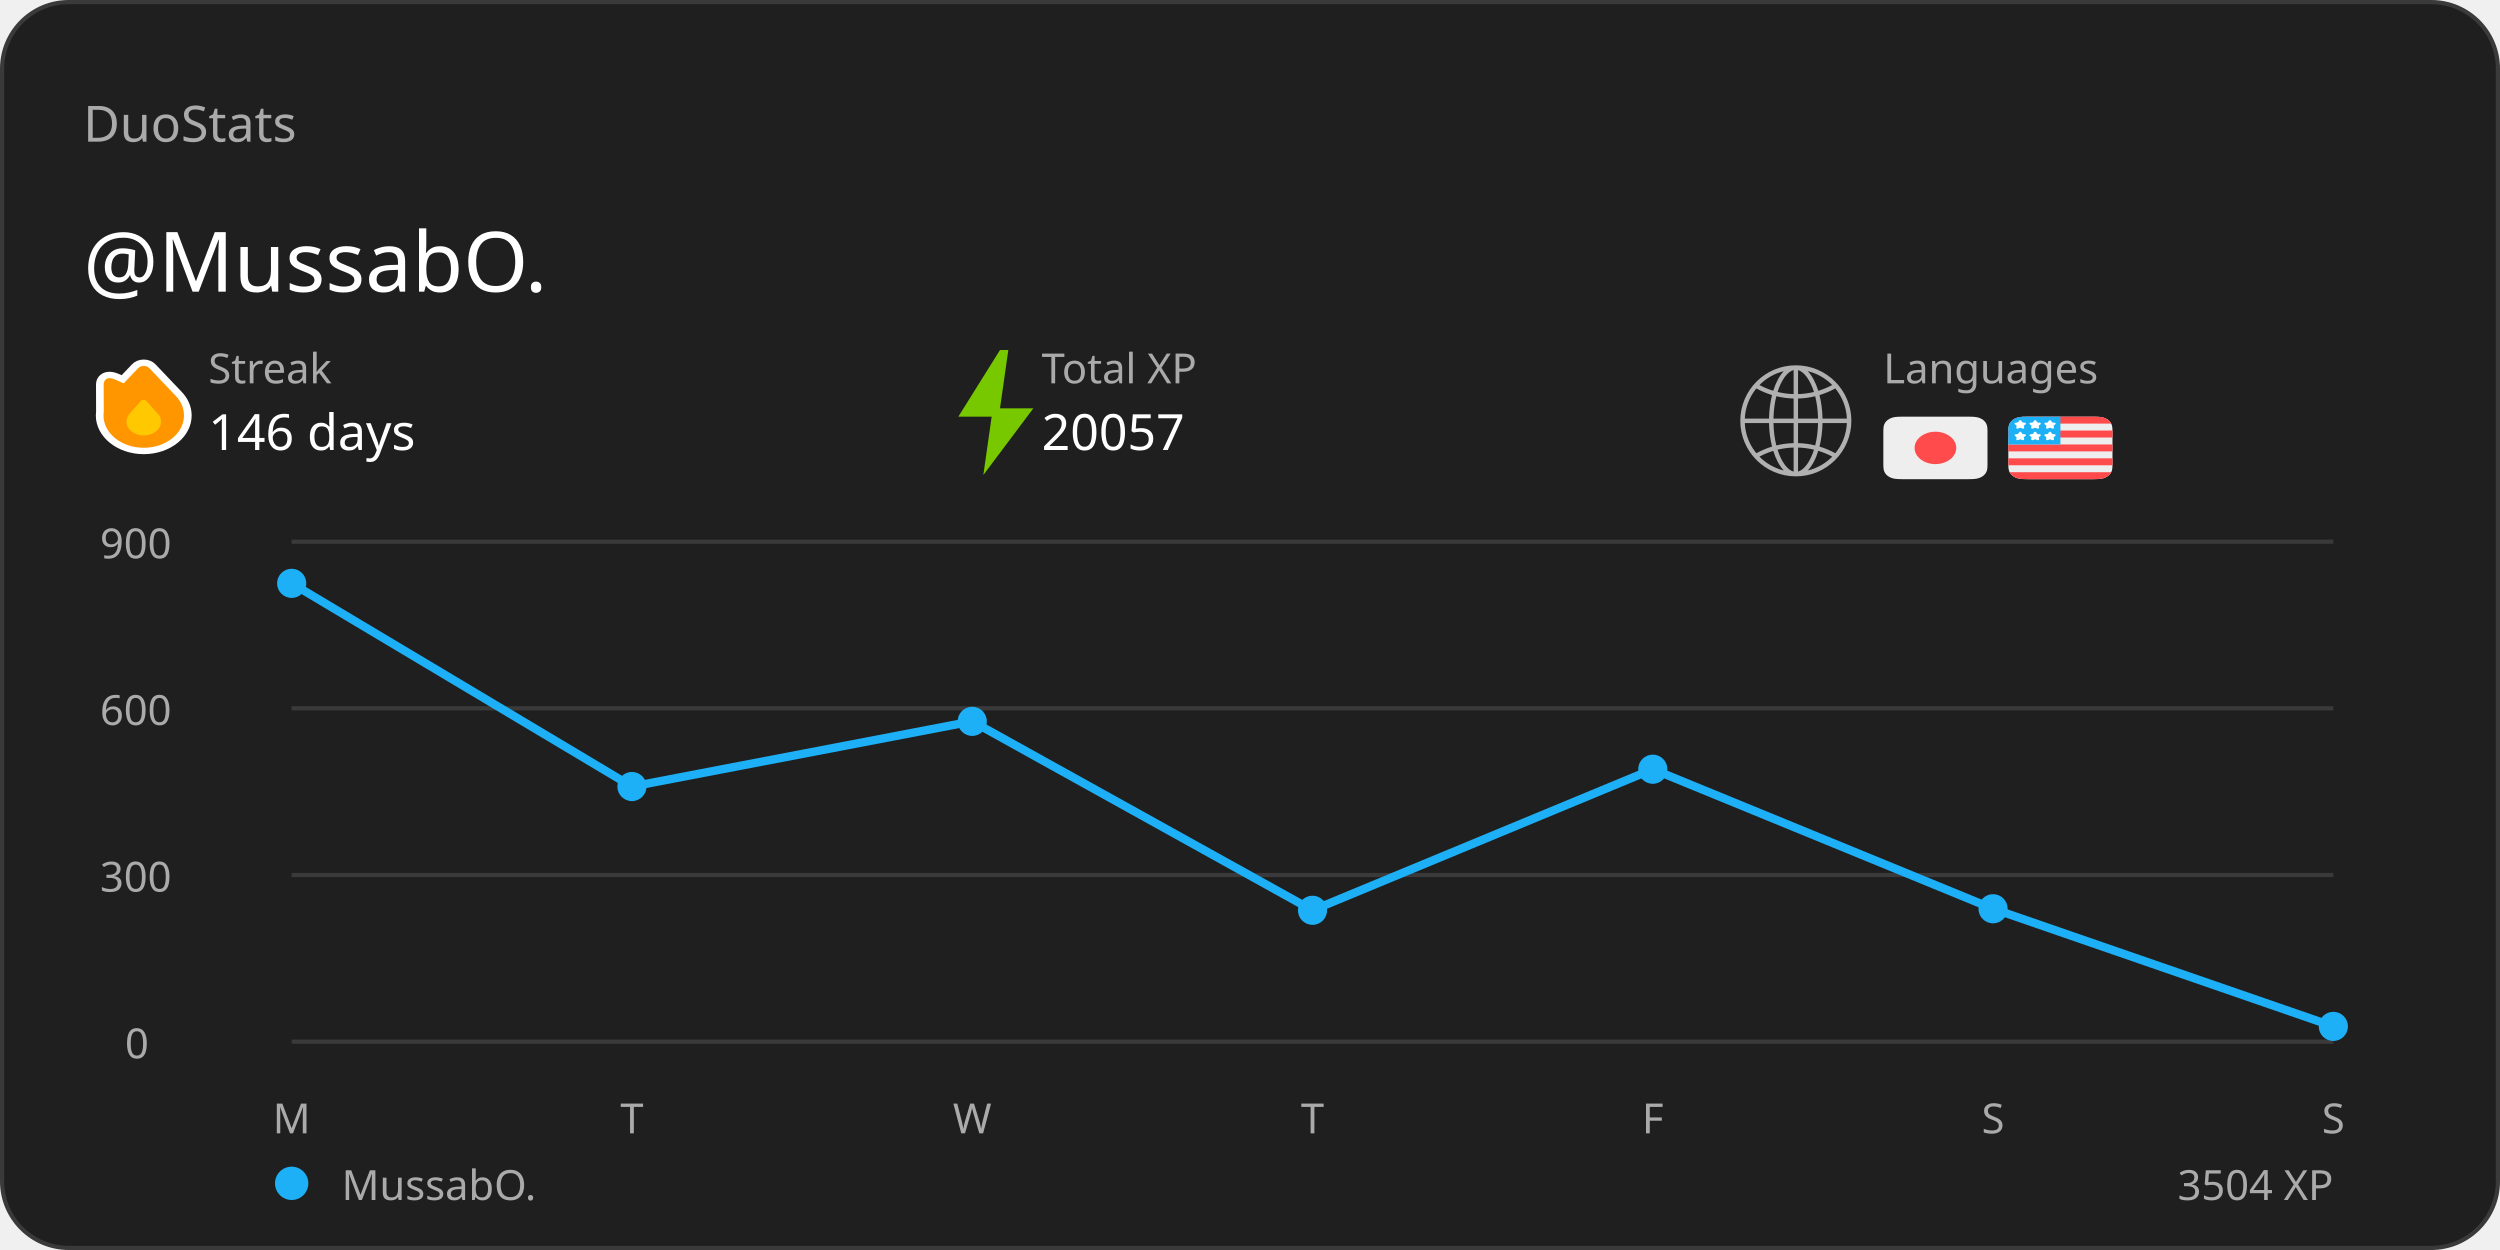
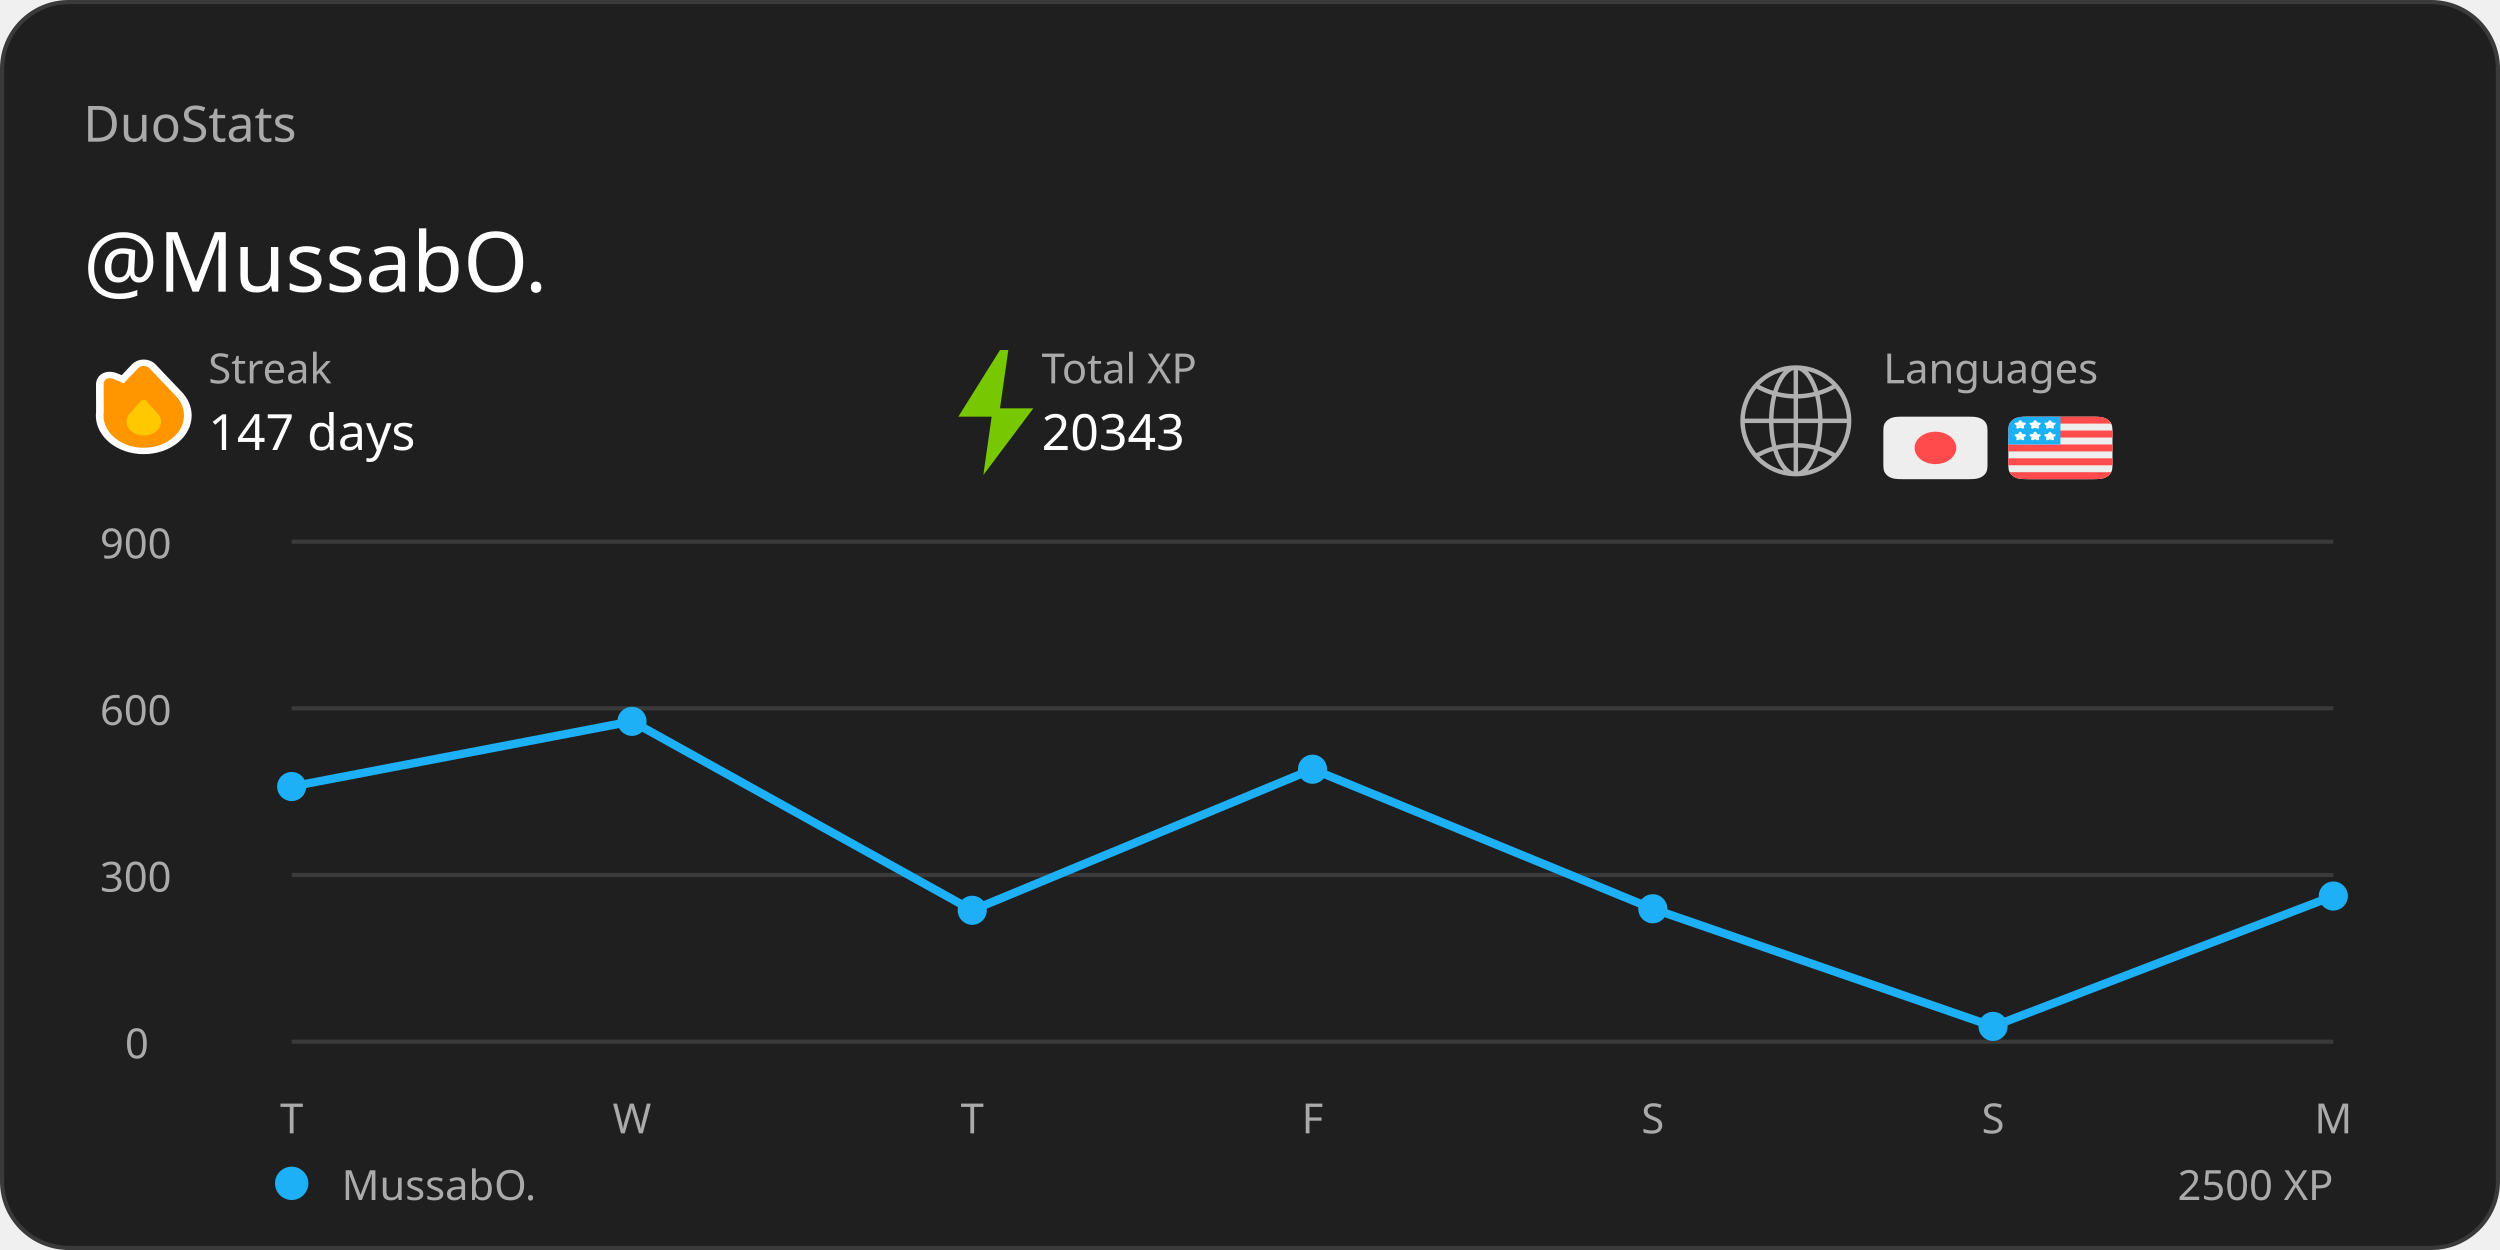
<svg xmlns="http://www.w3.org/2000/svg" width="600" height="300" viewBox="0 0 600 300">
  <rect x="0.5" y="0.5" width="599" height="299" rx="16" fill="#1F1F1F" stroke="#3A3A3A" />
  <text x="20" y="34" fill="#AAAAAA" font-size="12" font-family="DIN Round Pro, system-ui, sans-serif">DuoStats</text>
  <text x="20" y="70" fill="#FFFFFF" font-size="20" font-family="DIN Round Pro, system-ui, sans-serif">@MussabO.</text>
  <g transform="translate(23, 86) scale(0.92, 0.7666667)">
    <g id="Page-1" stroke="none" stroke-width="1" fill="none" fill-rule="evenodd">
      <g id="streak" transform="translate(1, 1)" fill-rule="nonzero">
        <g id="Group" fill="#FF9600" stroke="#FFFFFF" stroke-width="2">
          <path d="M0.068,15.675 L0.044,7.216 C0.039,5.334 1.25,3.942 3.056,4.246 C3.413,4.306 3.998,4.491 4.306,4.656 L5.997,5.561 L9.247,1.464 C9.793,0.776 10.622,0.376 11.5,0.376 C12.378,0.376 13.207,0.776 13.753,1.464 L20.523,10 C22.123,11.939 22.999,14.375 23,16.889 C23,23.034 17.843,28 11.5,28 C5.157,28 0,23.034 0,16.889 C0,16.481 0.023,16.076 0.068,15.675 Z" id="Path" />
        </g>
        <g id="Group" transform="translate(7, 11)" fill="#FFC800">
          <path d="M1.012,5.077 C1.026,5.04 1.046,5.005 1.069,4.973 L3.719,1.364 C3.893,1.127 4.17,0.987 4.464,0.987 C4.758,0.987 5.035,1.127 5.209,1.364 L7.732,4.8 C8.541,5.595 8.998,6.681 9,7.815 C9,10.208 6.985,12.148 4.5,12.148 C2.015,12.148 0,10.208 0,7.815 C0,6.776 0.38,5.823 1.012,5.077 L1.012,5.077 Z" id="Path" />
        </g>
      </g>
    </g>
  </g>
  <text x="50" y="92" fill="#AAAAAA" font-size="10" font-family="DIN Round Pro, system-ui, sans-serif">Streak</text>
-   <text x="50" y="108" fill="#FFFFFF" font-size="12" font-family="DIN Round Pro, system-ui, sans-serif">146 days</text>
+   <text x="50" y="108" fill="#FFFFFF" font-size="12" font-family="DIN Round Pro, system-ui, sans-serif">147 days</text>
  <path d="M240 84 230 100h8l-2 14 12-16h-8l2-14z" fill="#78C800" />
  <text x="250" y="92" fill="#AAAAAA" font-size="10" font-family="DIN Round Pro, system-ui, sans-serif">Total XP</text>
-   <text x="250" y="108" fill="#FFFFFF" font-size="12" font-family="DIN Round Pro, system-ui, sans-serif">20057</text>
+   <text x="250" y="108" fill="#FFFFFF" font-size="12" font-family="DIN Round Pro, system-ui, sans-serif">20343</text>
  <g transform="translate(415, 85) scale(1.0, 1.0)">
    <g id="SVGRepo_bgCarrier" stroke-width="0" />
    <g id="SVGRepo_tracerCarrier" stroke-linecap="round" stroke-linejoin="round" />
    <g id="SVGRepo_iconCarrier">
      <g id="icomoon-ignore"> </g>
      <path d="M16 2.672c-0.004 0-0.007 0-0.011 0-0.002 0-0.003 0-0.005 0-0.005 0-0.010 0.001-0.016 0.001-7.347 0.017-13.296 5.977-13.296 13.327 0 7.348 5.949 13.309 13.296 13.327 0.005 0 0.010 0.001 0.016 0.001 0.002 0 0.004 0 0.005 0 0.004 0 0.008 0 0.011 0 7.36 0 13.328-5.968 13.328-13.328s-5.968-13.328-13.328-13.328zM16.533 10.648c1.413-0.039 2.788-0.225 4.112-0.548 0.399 1.571 0.647 3.382 0.686 5.367h-4.798v-4.819zM16.533 9.582v-5.759c1.437 0.398 2.893 2.314 3.821 5.252-1.231 0.297-2.509 0.47-3.821 0.507zM15.467 3.81v5.772c-1.323-0.037-2.611-0.213-3.852-0.515 0.936-2.956 2.405-4.879 3.852-5.256zM15.467 10.647v4.82h-4.831c0.039-1.988 0.287-3.801 0.687-5.373 1.334 0.326 2.72 0.515 4.144 0.553zM9.563 15.467h-5.811c0.118-2.741 1.139-5.252 2.773-7.241 1.187 0.654 2.446 1.189 3.766 1.589-0.431 1.7-0.689 3.617-0.728 5.652zM9.563 16.533c0.039 2.034 0.297 3.951 0.728 5.651-1.319 0.401-2.579 0.936-3.766 1.59-1.635-1.989-2.656-4.5-2.773-7.241h5.811zM10.636 16.533h4.831v4.814c-1.424 0.038-2.81 0.228-4.145 0.555-0.399-1.571-0.647-3.383-0.686-5.369zM15.467 22.412v5.778c-1.448-0.378-2.919-2.303-3.854-5.263 1.241-0.302 2.53-0.478 3.854-0.515zM16.533 28.178v-5.765c1.313 0.038 2.591 0.211 3.822 0.508-0.928 2.941-2.384 4.86-3.822 5.257zM16.533 21.347v-4.814h4.798c-0.039 1.983-0.286 3.791-0.684 5.361-1.325-0.323-2.7-0.51-4.113-0.548zM22.404 16.533h5.845c-0.118 2.741-1.138 5.251-2.773 7.24-1.197-0.658-2.467-1.197-3.797-1.599 0.43-1.698 0.687-3.611 0.726-5.64zM22.404 15.467c-0.039-2.033-0.297-3.946-0.727-5.646 1.33-0.402 2.599-0.94 3.795-1.598 1.636 1.989 2.658 4.501 2.776 7.244h-5.845zM24.738 7.409c-1.061 0.564-2.18 1.031-3.35 1.385-0.623-2.005-1.498-3.642-2.533-4.717 2.27 0.545 4.297 1.719 5.883 3.332zM13.103 4.087c-1.029 1.073-1.9 2.702-2.521 4.697-1.158-0.353-2.268-0.815-3.319-1.375 1.575-1.602 3.587-2.774 5.84-3.322zM7.259 24.587c1.052-0.561 2.163-1.024 3.322-1.377 0.621 1.997 1.492 3.629 2.522 4.702-2.255-0.549-4.268-1.721-5.844-3.326zM18.855 27.922c1.036-1.075 1.911-2.712 2.535-4.721 1.17 0.355 2.29 0.82 3.351 1.387-1.586 1.614-3.614 2.791-5.886 3.334z" fill="#b0b0b0"> </path>
    </g>
  </g>
  <text x="452" y="92" fill="#AAAAAA" font-size="10" font-family="DIN Round Pro, system-ui, sans-serif">Languages</text>
  <g transform="translate(452, 100) scale(0.3571429, 0.2777778)">
    <g clip-path="url(#clip0_129_1008)">
      <path fill-rule="evenodd" clip-rule="evenodd" d="M12.563 0H57.437C61.805 0 63.389 0.455 64.987 1.309C66.584 2.163 67.837 3.416 68.691 5.013C69.545 6.61 70 8.195 70 12.563V41.437C70 45.805 69.545 47.389 68.691 48.986C67.837 50.584 66.584 51.837 64.987 52.691C63.389 53.545 61.805 54 57.437 54H12.563C8.195 54 6.61 53.545 5.013 52.691C3.416 51.837 2.163 50.584 1.309 48.986C0.455 47.389 0 45.805 0 41.437V12.563C0 8.195 0.455 6.61 1.309 5.013C2.163 3.416 3.416 2.163 5.013 1.309C6.61 0.455 8.195 0 12.563 0Z" fill="#EEEEEE" />
      <path d="M35 41C42.732 41 49 34.732 49 27C49 19.268 42.732 13 35 13C27.268 13 21 19.268 21 27C21 34.732 27.268 41 35 41Z" fill="#FF4B4B" />
    </g>
    <defs>
      <clipPath id="clip0_129_1008">
        <rect width="70" height="54" fill="white" />
      </clipPath>
    </defs>
  </g>
  <g transform="translate(482, 100) scale(0.3571429, 0.2777778)">
    <g clip-path="url(#clip0_129_593)">
      <path fill-rule="evenodd" clip-rule="evenodd" d="M12.563 0H57.437C61.805 0 63.389 0.455 64.987 1.309C66.584 2.163 67.837 3.416 68.691 5.013C69.545 6.61 70 8.195 70 12.563V41.437C70 45.805 69.545 47.389 68.691 48.986C67.837 50.584 66.584 51.837 64.987 52.691C63.389 53.545 61.805 54 57.437 54H12.563C8.195 54 6.61 53.545 5.013 52.691C3.416 51.837 2.163 50.584 1.309 48.986C0.455 47.389 0 45.805 0 41.437V12.563C0 8.195 0.455 6.61 1.309 5.013C2.163 3.416 3.416 2.163 5.013 1.309C6.61 0.455 8.195 0 12.563 0Z" fill="#EEEEEE" />
      <path fill-rule="evenodd" clip-rule="evenodd" d="M12.563 0H57.437C61.805 0 63.389 0.455 64.987 1.309C66.584 2.163 67.837 3.416 68.691 5.013C68.863 5.335 69.019 5.656 69.158 6H0.842C0.981 5.656 1.137 5.335 1.309 5.013C2.163 3.416 3.416 2.163 5.013 1.309C6.61 0.455 8.195 0 12.563 0Z" fill="#FF4B4B" />
      <path fill-rule="evenodd" clip-rule="evenodd" d="M69.997 12C69.999 12.182 70 12.37 70 12.563V18H0V12.563C0 12.37 0.001 12.182 0.003 12H69.997Z" fill="#FF4B4B" />
      <path fill-rule="evenodd" clip-rule="evenodd" d="M70 24V30H0V24H70Z" fill="#FF4B4B" />
      <path fill-rule="evenodd" clip-rule="evenodd" d="M70 41.437C70 41.63 69.999 41.818 69.997 42H0.003C0.001 41.818 0 41.63 0 41.437V36H70V41.437Z" fill="#FF4B4B" />
      <path fill-rule="evenodd" clip-rule="evenodd" d="M69.158 48C69.019 48.344 68.863 48.665 68.691 48.986C67.837 50.584 66.584 51.837 64.987 52.691C63.389 53.545 61.805 54 57.437 54H12.563C8.195 54 6.61 53.545 5.013 52.691C3.416 51.837 2.163 50.584 1.309 48.986C1.137 48.665 0.981 48.344 0.842 48H69.158Z" fill="#FF4B4B" />
      <path fill-rule="evenodd" clip-rule="evenodd" d="M12.563 0H35V24H0V12.563C0 8.195 0.455 6.61 1.309 5.013C2.163 3.416 3.416 2.163 5.013 1.309C6.61 0.455 8.195 0 12.563 0Z" fill="#1CB0F6" />
      <path d="M27.806 9.602L26.531 10.273C26.13 10.483 25.635 10.329 25.424 9.929C25.341 9.769 25.312 9.586 25.342 9.409L25.586 7.988C25.609 7.853 25.564 7.715 25.466 7.62L24.434 6.614C24.11 6.298 24.103 5.779 24.419 5.455C24.545 5.326 24.71 5.242 24.888 5.216L26.314 5.009C26.45 4.989 26.567 4.904 26.628 4.781L27.266 3.489C27.466 3.083 27.957 2.916 28.363 3.117C28.525 3.196 28.655 3.327 28.735 3.489L29.373 4.781C29.434 4.904 29.551 4.989 29.687 5.009L31.113 5.216C31.561 5.281 31.871 5.697 31.806 6.145C31.78 6.323 31.696 6.488 31.567 6.614L30.535 7.62C30.437 7.715 30.392 7.853 30.415 7.988L30.659 9.409C30.735 9.855 30.436 10.278 29.99 10.355C29.812 10.385 29.629 10.356 29.47 10.273L28.194 9.602C28.073 9.538 27.928 9.538 27.806 9.602Z" fill="white" />
      <path d="M27.806 19.602L26.531 20.273C26.13 20.483 25.635 20.329 25.424 19.929C25.341 19.769 25.312 19.587 25.342 19.409L25.586 17.988C25.609 17.853 25.564 17.715 25.466 17.62L24.434 16.614C24.11 16.298 24.103 15.779 24.419 15.455C24.545 15.326 24.71 15.242 24.888 15.216L26.314 15.009C26.45 14.989 26.567 14.904 26.628 14.781L27.266 13.489C27.466 13.083 27.957 12.916 28.363 13.117C28.525 13.196 28.655 13.327 28.735 13.489L29.373 14.781C29.434 14.904 29.551 14.989 29.687 15.009L31.113 15.216C31.561 15.281 31.871 15.697 31.806 16.145C31.78 16.323 31.696 16.488 31.567 16.614L30.535 17.62C30.437 17.715 30.392 17.853 30.415 17.988L30.659 19.409C30.735 19.855 30.436 20.278 29.99 20.355C29.812 20.385 29.629 20.356 29.47 20.273L28.194 19.602C28.073 19.538 27.928 19.538 27.806 19.602Z" fill="white" />
      <path d="M17.806 9.602L16.531 10.273C16.13 10.483 15.635 10.329 15.425 9.929C15.341 9.769 15.312 9.586 15.342 9.409L15.586 7.988C15.609 7.853 15.564 7.715 15.466 7.62L14.434 6.614C14.11 6.298 14.103 5.779 14.419 5.455C14.545 5.326 14.71 5.242 14.888 5.216L16.314 5.009C16.45 4.989 16.567 4.904 16.628 4.781L17.266 3.489C17.466 3.083 17.957 2.916 18.363 3.117C18.525 3.196 18.655 3.327 18.735 3.489L19.373 4.781C19.434 4.904 19.551 4.989 19.687 5.009L21.113 5.216C21.561 5.281 21.871 5.697 21.806 6.145C21.78 6.323 21.696 6.488 21.567 6.614L20.535 7.62C20.437 7.715 20.392 7.853 20.415 7.988L20.659 9.409C20.735 9.855 20.436 10.278 19.99 10.355C19.812 10.385 19.629 10.356 19.47 10.273L18.194 9.602C18.073 9.538 17.928 9.538 17.806 9.602Z" fill="white" />
      <path d="M17.806 19.602L16.531 20.273C16.13 20.483 15.635 20.329 15.425 19.929C15.341 19.769 15.312 19.587 15.342 19.409L15.586 17.988C15.609 17.853 15.564 17.715 15.466 17.62L14.434 16.614C14.11 16.298 14.103 15.779 14.419 15.455C14.545 15.326 14.71 15.242 14.888 15.216L16.314 15.009C16.45 14.989 16.567 14.904 16.628 14.781L17.266 13.489C17.466 13.083 17.957 12.916 18.363 13.117C18.525 13.196 18.655 13.327 18.735 13.489L19.373 14.781C19.434 14.904 19.551 14.989 19.687 15.009L21.113 15.216C21.561 15.281 21.871 15.697 21.806 16.145C21.78 16.323 21.696 16.488 21.567 16.614L20.535 17.62C20.437 17.715 20.392 17.853 20.415 17.988L20.659 19.409C20.735 19.855 20.436 20.278 19.99 20.355C19.812 20.385 19.629 20.356 19.47 20.273L18.194 19.602C18.073 19.538 17.928 19.538 17.806 19.602Z" fill="white" />
      <path d="M7.807 9.602L6.531 10.273C6.13 10.483 5.635 10.329 5.424 9.929C5.341 9.769 5.312 9.586 5.342 9.409L5.586 7.988C5.609 7.853 5.564 7.715 5.466 7.62L4.434 6.614C4.11 6.298 4.103 5.779 4.419 5.455C4.545 5.326 4.71 5.242 4.888 5.216L6.314 5.009C6.45 4.989 6.567 4.904 6.628 4.781L7.266 3.489C7.466 3.083 7.957 2.916 8.363 3.117C8.525 3.196 8.655 3.327 8.735 3.489L9.373 4.781C9.434 4.904 9.551 4.989 9.687 5.009L11.113 5.216C11.561 5.281 11.871 5.697 11.806 6.145C11.78 6.323 11.696 6.488 11.567 6.614L10.535 7.62C10.437 7.715 10.392 7.853 10.415 7.988L10.659 9.409C10.735 9.855 10.436 10.278 9.99 10.355C9.812 10.385 9.629 10.356 9.47 10.273L8.194 9.602C8.073 9.538 7.928 9.538 7.807 9.602Z" fill="white" />
      <path d="M7.807 19.602L6.531 20.273C6.13 20.483 5.635 20.329 5.424 19.929C5.341 19.769 5.312 19.587 5.342 19.409L5.586 17.988C5.609 17.853 5.564 17.715 5.466 17.62L4.434 16.614C4.11 16.298 4.103 15.779 4.419 15.455C4.545 15.326 4.71 15.242 4.888 15.216L6.314 15.009C6.45 14.989 6.567 14.904 6.628 14.781L7.266 13.489C7.466 13.083 7.957 12.916 8.363 13.117C8.525 13.196 8.655 13.327 8.735 13.489L9.373 14.781C9.434 14.904 9.551 14.989 9.687 15.009L11.113 15.216C11.561 15.281 11.871 15.697 11.806 16.145C11.78 16.323 11.696 16.488 11.567 16.614L10.535 17.62C10.437 17.715 10.392 17.853 10.415 17.988L10.659 19.409C10.735 19.855 10.436 20.278 9.99 20.355C9.812 20.385 9.629 20.356 9.47 20.273L8.194 19.602C8.073 19.538 7.928 19.538 7.807 19.602Z" fill="white" />
    </g>
    <defs>
      <clipPath id="clip0_129_593">
        <rect width="70" height="54" fill="white" />
      </clipPath>
    </defs>
  </g>
  <g stroke="#3A3A3A" stroke-width="1">
    <line x1="70" y1="250" x2="560" y2="250" />
    <line x1="70" y1="210" x2="560" y2="210" />
    <line x1="70" y1="170" x2="560" y2="170" />
    <line x1="70" y1="130" x2="560" y2="130" />
  </g>
  <g fill="#AAAAAA" font-size="10" font-family="DIN Round Pro, system-ui, sans-serif">
    <text x="30" y="254">0</text>
    <text x="24" y="214">300</text>
    <text x="24" y="174">600</text>
    <text x="24" y="134">900</text>
  </g>
-   <polyline points="70.0,140.0 151.667,188.767 233.333,173.122 315.0,218.467 396.667,184.611 478.333,218.1 560.0,246.333" fill="none" stroke="#1DB0F6" stroke-width="2" stroke-linecap="round" stroke-linejoin="round" />
-   <circle cx="70.0" cy="140.0" r="3.5" fill="#1DB0F6" />
-   <circle cx="151.667" cy="188.767" r="3.5" fill="#1DB0F6" />
-   <circle cx="233.333" cy="173.122" r="3.5" fill="#1DB0F6" />
-   <circle cx="315.0" cy="218.467" r="3.5" fill="#1DB0F6" />
-   <circle cx="396.667" cy="184.611" r="3.5" fill="#1DB0F6" />
-   <circle cx="478.333" cy="218.1" r="3.5" fill="#1DB0F6" />
-   <circle cx="560.0" cy="246.333" r="3.5" fill="#1DB0F6" />
-   <text x="70.0" y="272" fill="#AAAAAA" font-size="10" text-anchor="middle" font-family="DIN Round Pro, system-ui, sans-serif">M</text>
-   <text x="151.667" y="272" fill="#AAAAAA" font-size="10" text-anchor="middle" font-family="DIN Round Pro, system-ui, sans-serif">T</text>
-   <text x="233.333" y="272" fill="#AAAAAA" font-size="10" text-anchor="middle" font-family="DIN Round Pro, system-ui, sans-serif">W</text>
-   <text x="315.0" y="272" fill="#AAAAAA" font-size="10" text-anchor="middle" font-family="DIN Round Pro, system-ui, sans-serif">T</text>
-   <text x="396.667" y="272" fill="#AAAAAA" font-size="10" text-anchor="middle" font-family="DIN Round Pro, system-ui, sans-serif">F</text>
+   <polyline points="70.0,188.767 151.667,173.122 233.333,218.467 315.0,184.611 396.667,218.1 478.333,246.333 560.0,215.044" fill="none" stroke="#1DB0F6" stroke-width="2" stroke-linecap="round" stroke-linejoin="round" />
+   <circle cx="70.0" cy="188.767" r="3.5" fill="#1DB0F6" />
+   <circle cx="151.667" cy="173.122" r="3.5" fill="#1DB0F6" />
+   <circle cx="233.333" cy="218.467" r="3.5" fill="#1DB0F6" />
+   <circle cx="315.0" cy="184.611" r="3.5" fill="#1DB0F6" />
+   <circle cx="396.667" cy="218.1" r="3.5" fill="#1DB0F6" />
+   <circle cx="478.333" cy="246.333" r="3.5" fill="#1DB0F6" />
+   <circle cx="560.0" cy="215.044" r="3.5" fill="#1DB0F6" />
+   <text x="70.0" y="272" fill="#AAAAAA" font-size="10" text-anchor="middle" font-family="DIN Round Pro, system-ui, sans-serif">T</text>
+   <text x="151.667" y="272" fill="#AAAAAA" font-size="10" text-anchor="middle" font-family="DIN Round Pro, system-ui, sans-serif">W</text>
+   <text x="233.333" y="272" fill="#AAAAAA" font-size="10" text-anchor="middle" font-family="DIN Round Pro, system-ui, sans-serif">T</text>
+   <text x="315.0" y="272" fill="#AAAAAA" font-size="10" text-anchor="middle" font-family="DIN Round Pro, system-ui, sans-serif">F</text>
+   <text x="396.667" y="272" fill="#AAAAAA" font-size="10" text-anchor="middle" font-family="DIN Round Pro, system-ui, sans-serif">S</text>
  <text x="478.333" y="272" fill="#AAAAAA" font-size="10" text-anchor="middle" font-family="DIN Round Pro, system-ui, sans-serif">S</text>
-   <text x="560.0" y="272" fill="#AAAAAA" font-size="10" text-anchor="middle" font-family="DIN Round Pro, system-ui, sans-serif">S</text>
+   <text x="560.0" y="272" fill="#AAAAAA" font-size="10" text-anchor="middle" font-family="DIN Round Pro, system-ui, sans-serif">M</text>
  <circle cx="70" cy="284" r="4" fill="#1DB0F6" />
  <text x="82" y="288" fill="#AAAAAA" font-size="10" font-family="DIN Round Pro, system-ui, sans-serif">MussabO.</text>
-   <text x="560" y="288" fill="#AAAAAA" font-size="10" text-anchor="end" font-family="DIN Round Pro, system-ui, sans-serif">3504 XP</text>
+   <text x="560" y="288" fill="#AAAAAA" font-size="10" text-anchor="end" font-family="DIN Round Pro, system-ui, sans-serif">2500 XP</text>
</svg>
